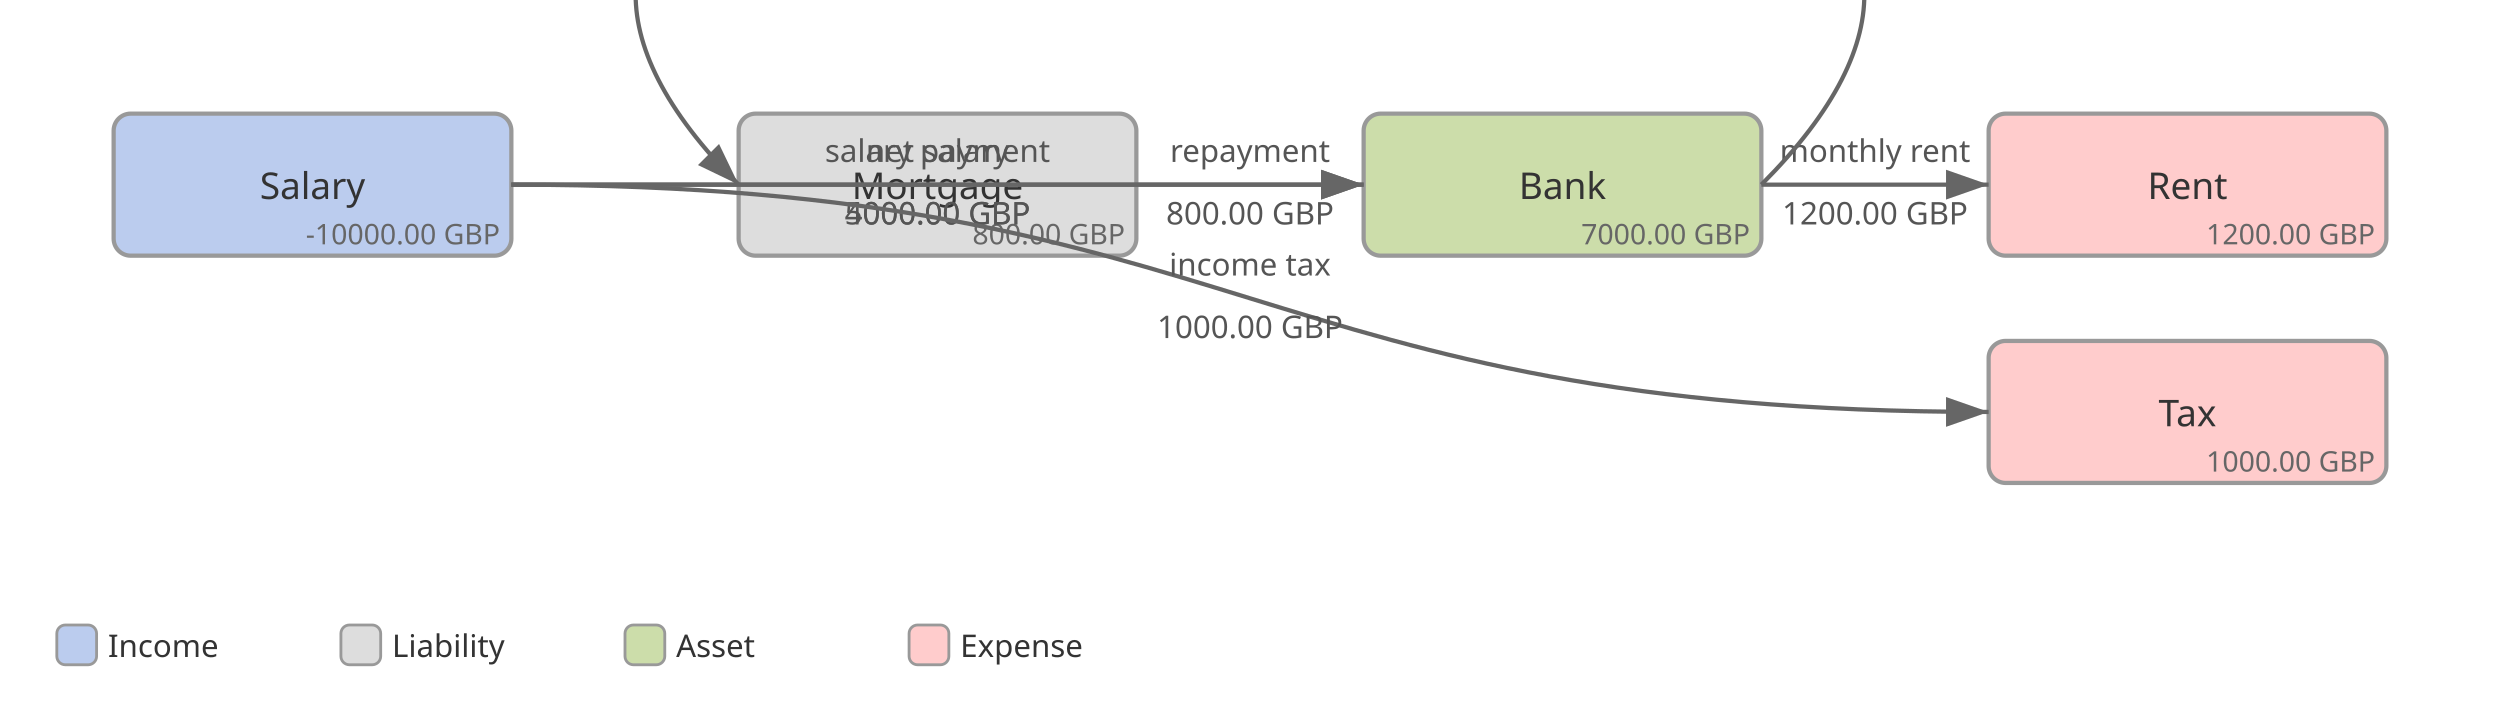
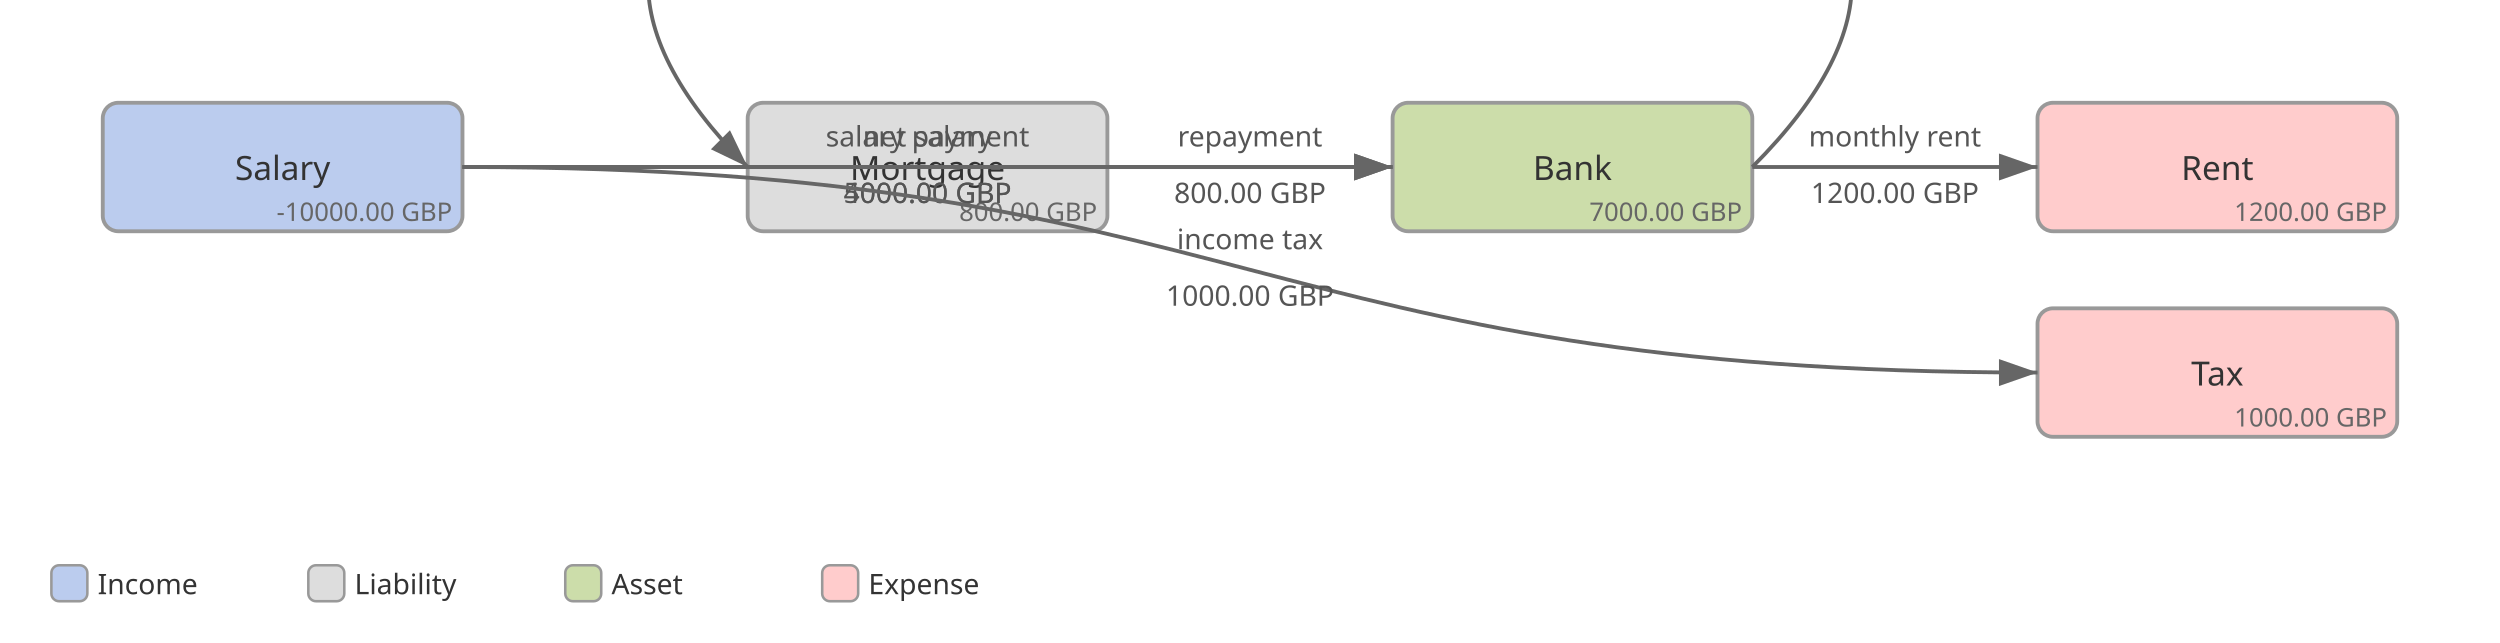
- <svg xmlns="http://www.w3.org/2000/svg" viewBox="0 0 880 250" width="880" height="250">
+ <svg xmlns="http://www.w3.org/2000/svg" viewBox="0 0 973 250" width="973" height="250">
  <defs>
    <marker id="arrowhead" markerWidth="10" markerHeight="7" refX="10" refY="3.5" orient="auto">
      <polygon points="0 0, 10 3.5, 0 7" fill="#666" />
    </marker>
  </defs>
  <style>
  .node rect { stroke: #999; stroke-width: 1.5; rx: 6; ry: 6; }
  .node text { font-family: sans-serif; font-size: 13px; fill: #333; text-anchor: middle; dominant-baseline: central; }
  .node .balance { font-size: 10px; fill: #666; text-anchor: end; dominant-baseline: auto; }
  .edge path { fill: none; stroke: #666; stroke-width: 1.5; marker-end: url(#arrowhead); }
  .edge text { font-family: sans-serif; font-size: 11px; fill: #555; text-anchor: middle; }
  .legend text { font-family: sans-serif; font-size: 11px; fill: #333; dominant-baseline: central; }
  .legend rect { stroke: #999; stroke-width: 1; rx: 3; ry: 3; }
</style>
  <g class="node" transform="translate(40,40)">
    <rect width="140" height="50" fill="#BCE" />
    <text x="70" y="25">Salary</text>
    <text class="balance" x="140" y="50" dx="-4" dy="-4">-10000.00 GBP</text>
  </g>
-   <g class="node" transform="translate(260,40)">
+   <g class="node" transform="translate(291,40)">
    <rect width="140" height="50" fill="#DDD" />
    <text x="70" y="25">Mortgage</text>
    <text class="balance" x="140" y="50" dx="-4" dy="-4">800.00 GBP</text>
  </g>
-   <g class="node" transform="translate(480,40)">
+   <g class="node" transform="translate(542,40)">
    <rect width="140" height="50" fill="#CDA" />
    <text x="70" y="25">Bank</text>
    <text class="balance" x="140" y="50" dx="-4" dy="-4">7000.00 GBP</text>
  </g>
-   <g class="node" transform="translate(700,40)">
+   <g class="node" transform="translate(793,40)">
    <rect width="140" height="50" fill="#FCC" />
    <text x="70" y="25">Rent</text>
    <text class="balance" x="140" y="50" dx="-4" dy="-4">1200.00 GBP</text>
  </g>
-   <g class="node" transform="translate(700,120)">
+   <g class="node" transform="translate(793,120)">
    <rect width="140" height="50" fill="#FCC" />
    <text x="70" y="25">Tax</text>
    <text class="balance" x="140" y="50" dx="-4" dy="-4">1000.00 GBP</text>
  </g>
  <g class="edge">
-     <path d="M180.0,65.0 C330.0,65.0 330.0,65.0 480.0,65.0" />
-     <text x="330" y="57">salary payment</text>
-     <text x="330" y="79">5000.00 GBP</text>
+     <path d="M180.0,65.0 C361.0,65.0 361.0,65.0 542.0,65.0" />
+     <text x="361" y="57">salary payment</text>
+     <text x="361" y="79">5000.00 GBP</text>
  </g>
  <g class="edge">
-     <path d="M620.0,65.0 C660.0,65.0 660.0,65.0 700.0,65.0" />
-     <text x="660" y="57">monthly rent</text>
-     <text x="660" y="79">1200.00 GBP</text>
+     <path d="M682.0,65.0 C737.5,65.0 737.5,65.0 793.0,65.0" />
+     <text x="737.5" y="57">monthly rent</text>
+     <text x="737.5" y="79">1200.00 GBP</text>
  </g>
  <g class="edge">
-     <path d="M620.0,65.0 C830.0,-145.0 50.0,-145.0 260.0,65.0" />
-     <text x="440" y="57">repayment</text>
-     <text x="440" y="79">800.00 GBP</text>
+     <path d="M682.0,65.0 C907.5,-160.5 65.5,-160.5 291.0,65.0" />
+     <text x="486.5" y="57">repayment</text>
+     <text x="486.5" y="79">800.00 GBP</text>
  </g>
  <g class="edge">
-     <path d="M180.0,65.0 C330.0,65.0 330.0,65.0 480.0,65.0" />
-     <text x="330" y="57">net salary</text>
-     <text x="330" y="79">4000.00 GBP</text>
+     <path d="M180.0,65.0 C361.0,65.0 361.0,65.0 542.0,65.0" />
+     <text x="361" y="57">net salary</text>
+     <text x="361" y="79">4000.00 GBP</text>
  </g>
  <g class="edge">
-     <path d="M180.0,65.0 C440.0,65.0 440.0,145.0 700.0,145.0" />
-     <text x="440" y="97">income tax</text>
-     <text x="440" y="119">1000.00 GBP</text>
+     <path d="M180.0,65.0 C486.5,65.0 486.5,145.0 793.0,145.0" />
+     <text x="486.5" y="97">income tax</text>
+     <text x="486.5" y="119">1000.00 GBP</text>
  </g>
  <g class="legend" transform="translate(20,250)" dy="-30">
    <rect x="0" y="-30" width="14" height="14" fill="#BCE" />
    <text x="18" y="-23">Income</text>
    <rect x="100" y="-30" width="14" height="14" fill="#DDD" />
    <text x="118" y="-23">Liability</text>
    <rect x="200" y="-30" width="14" height="14" fill="#CDA" />
    <text x="218" y="-23">Asset</text>
    <rect x="300" y="-30" width="14" height="14" fill="#FCC" />
    <text x="318" y="-23">Expense</text>
  </g>
</svg>
